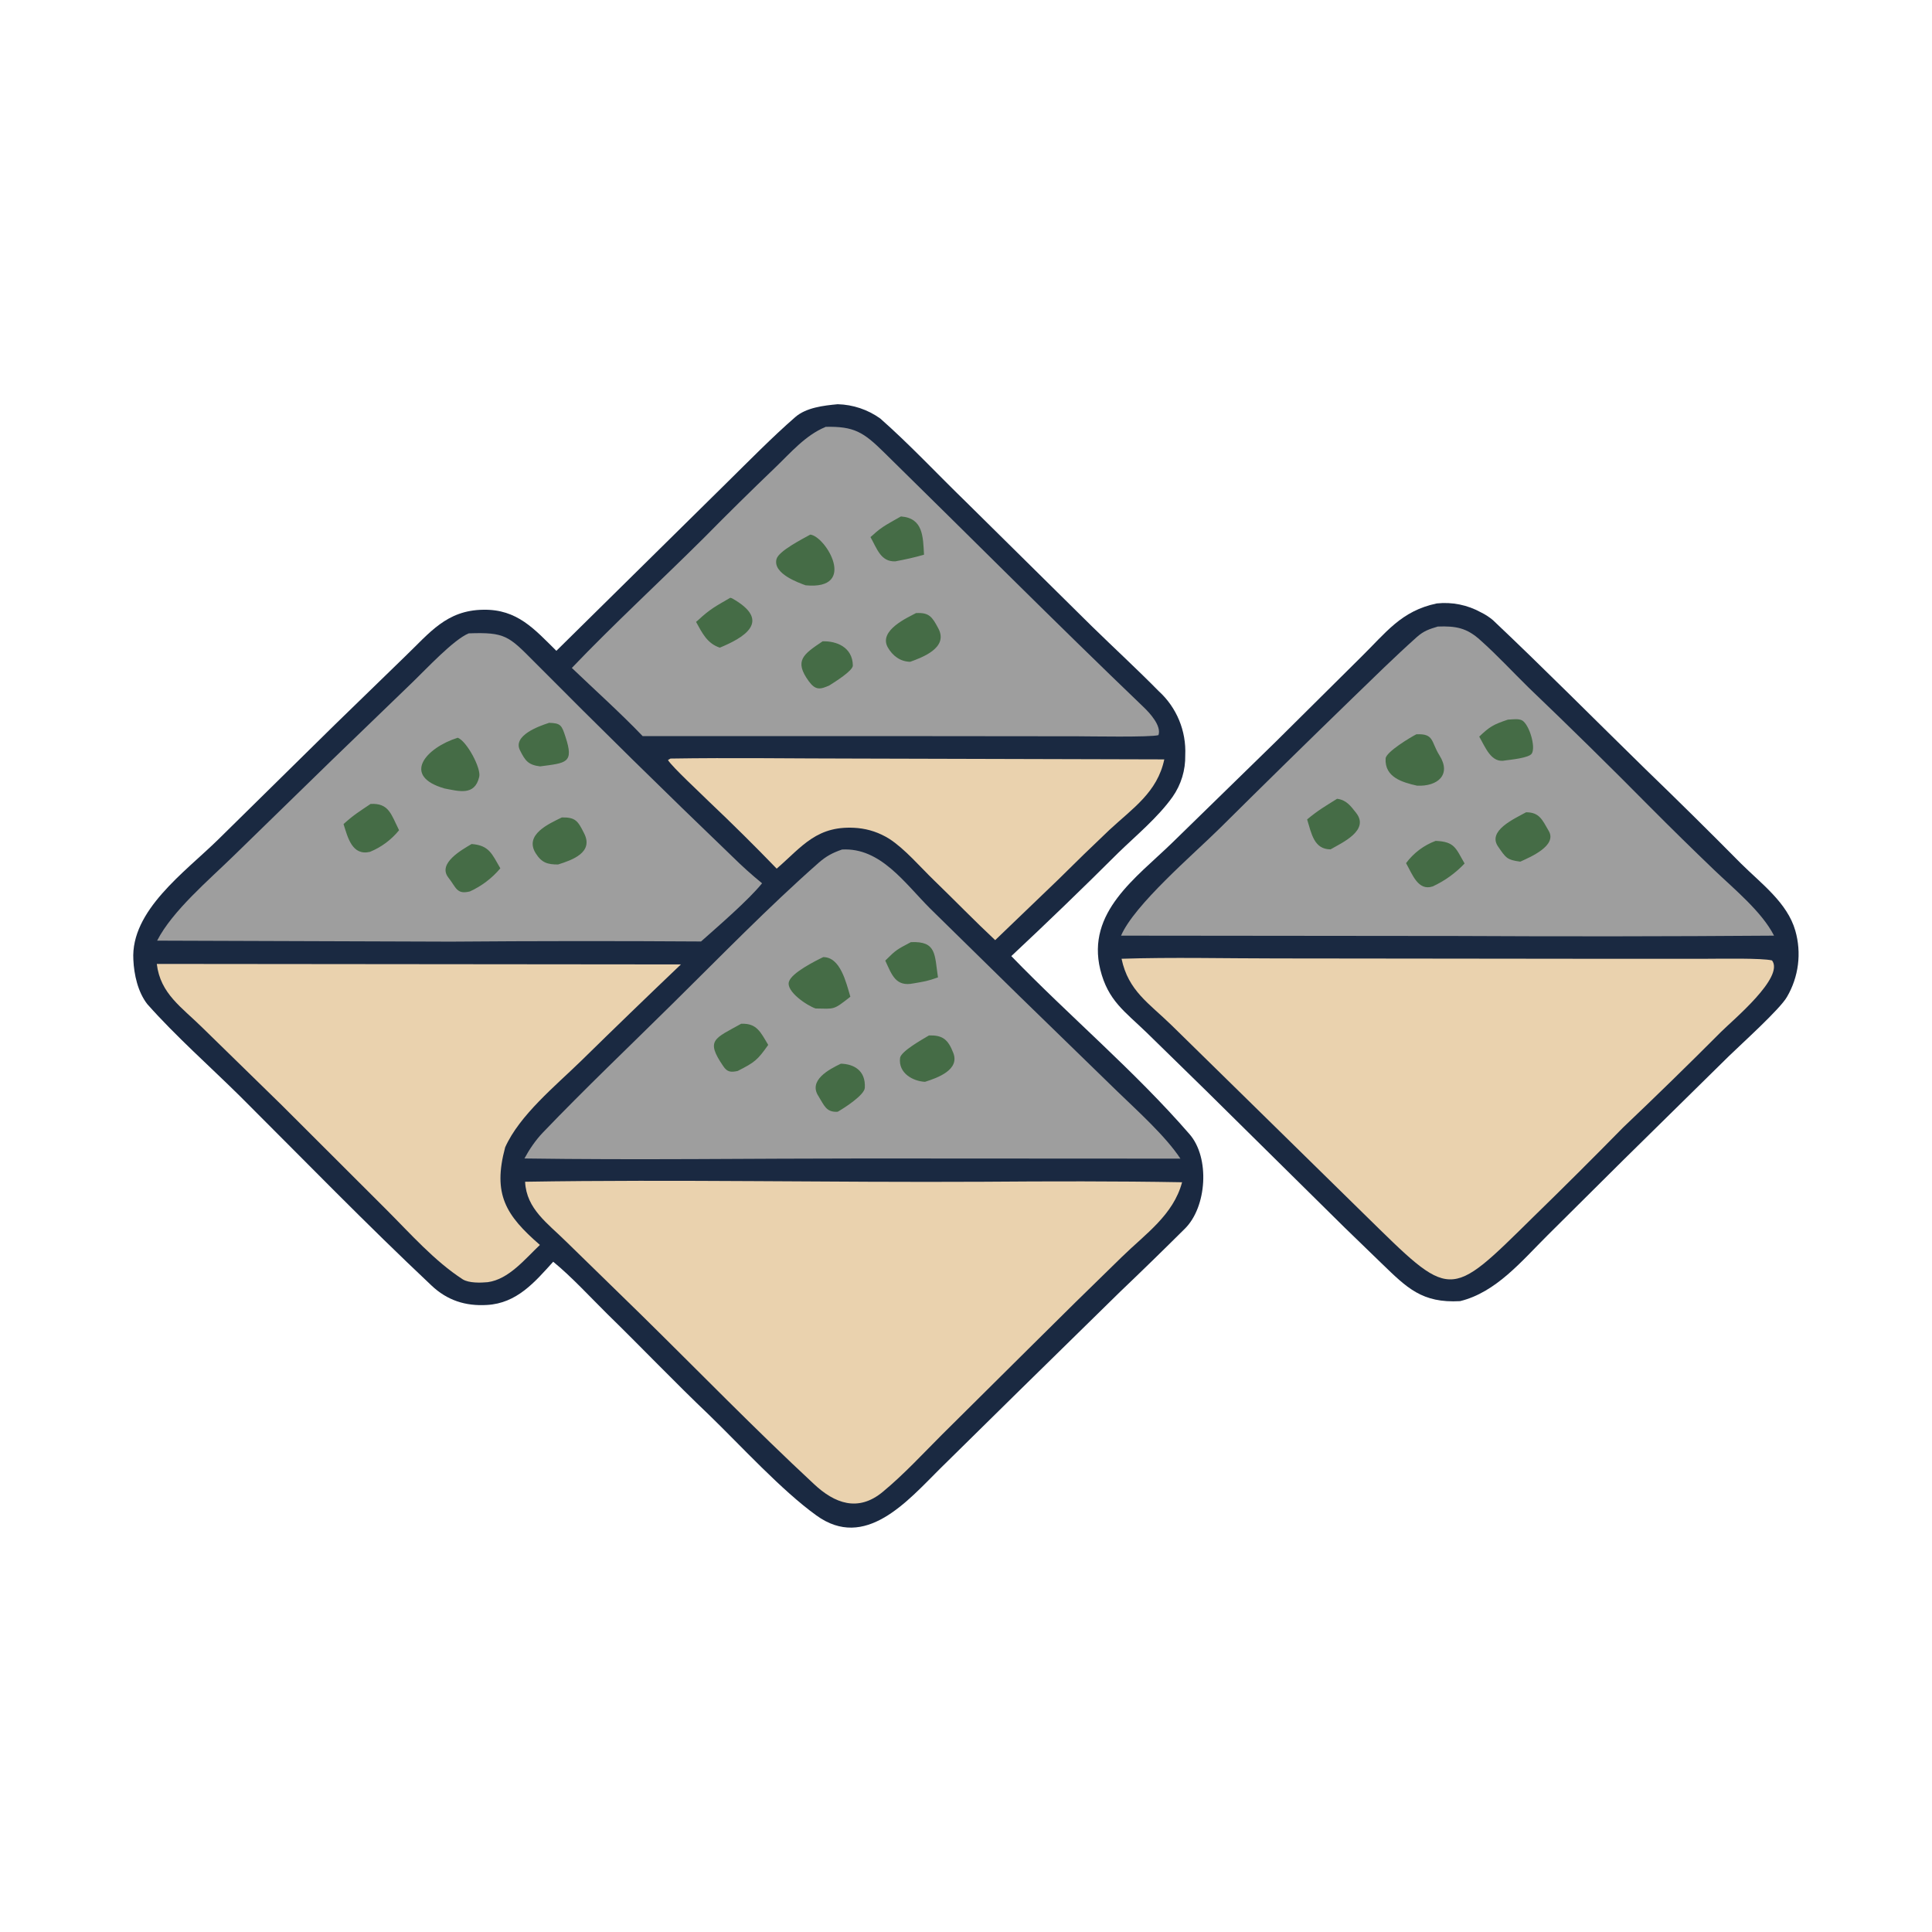
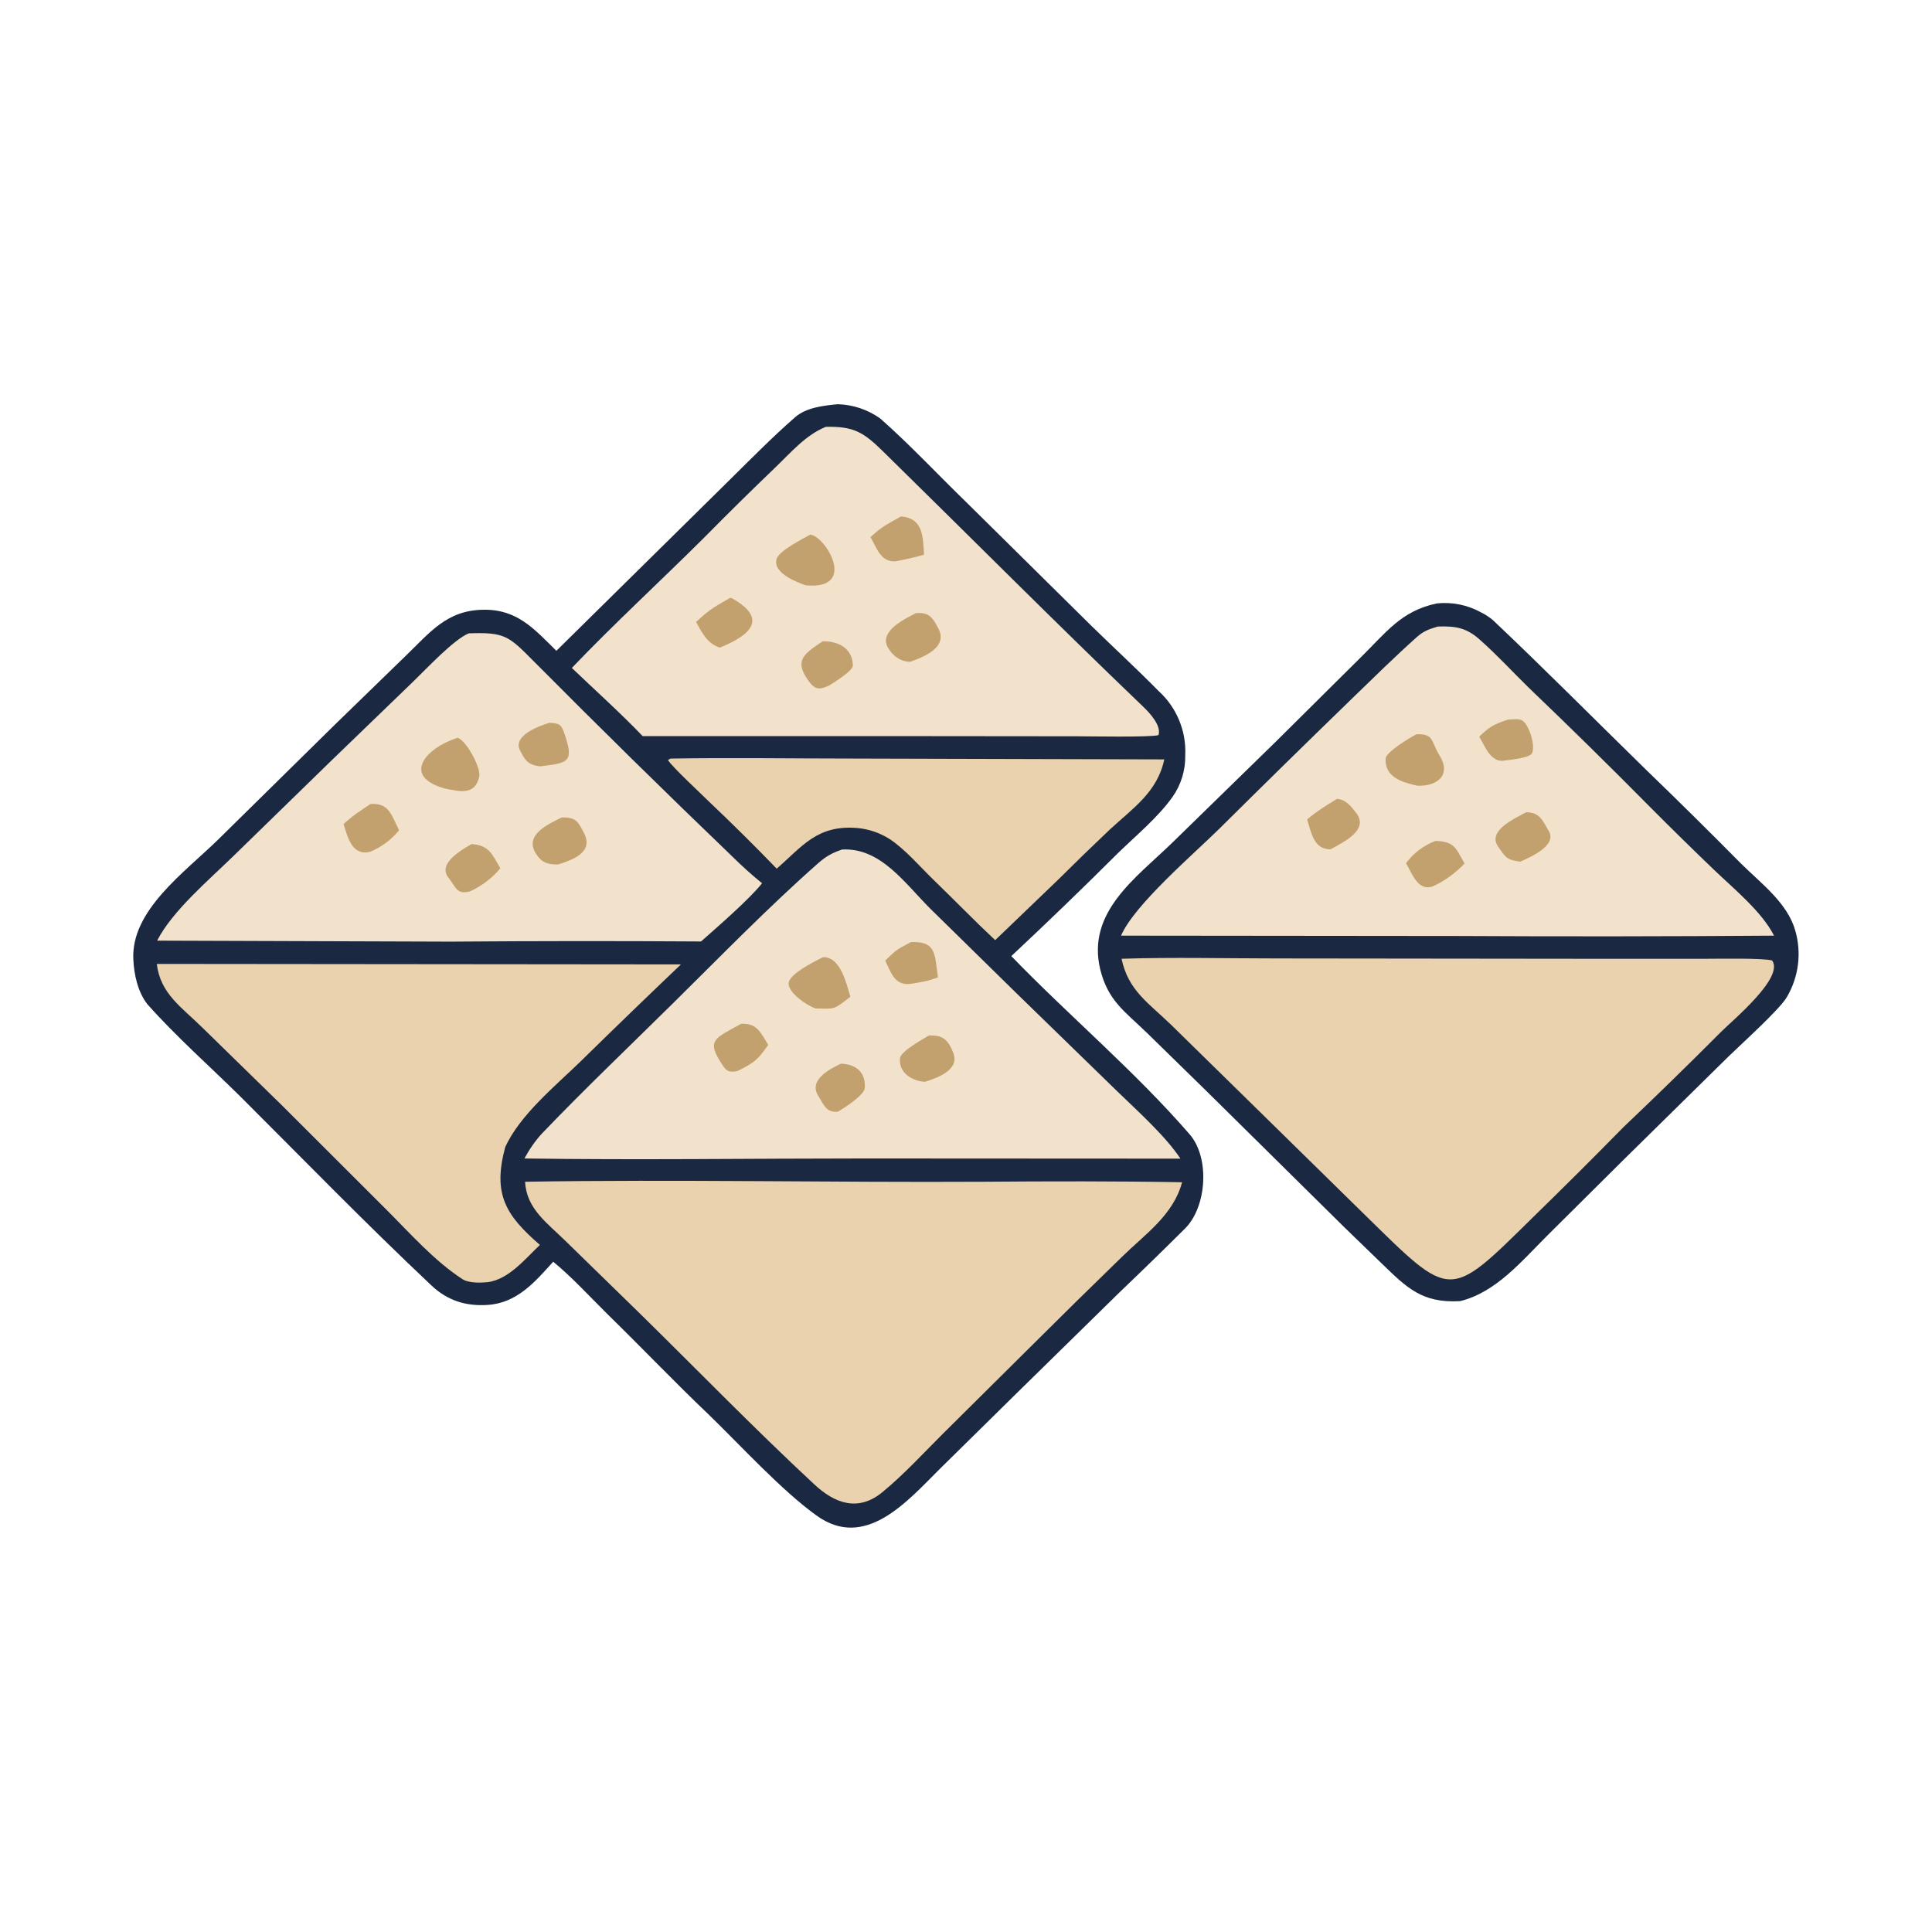
<svg xmlns="http://www.w3.org/2000/svg" width="512" height="512" viewBox="439.8 434.3 1161.9 1161.9">
  <path fill="#1A2941" d="M943.6 677.4a46 46 0 0 1 25.6 8.6c17.6 15.5 34.7 33.8 51.5 50.1l75.8 74.9c13.3 13 27 25.6 40.1 38.9a49 49 0 0 1 16 38.6 42 42 0 0 1-7.6 25c-8.8 12.4-21.9 23.2-32.8 33.8q-31.6 31.5-64.2 62c34.8 36 74.3 69.2 107.1 107 12.5 14.2 10.5 44-2.8 57q-19.3 19.2-39 38l-62 60.8-46.2 45.5c-19.7 19.6-45 49.3-74.3 28.1-21-15.1-45.6-42.1-64.6-60.5-20.7-19.7-40.7-40.7-61.2-60.7-10.4-10.3-21.3-22.2-32.5-31.4-11.1 12.3-21.9 25-39.8 26-13 .8-24-2.8-33.4-11.7-39.3-37-76.8-75.6-115-113.7-18.4-18.2-38.7-36.1-55.9-55.5-5.7-7.3-8-17.8-8.4-26.7-1.7-29.6 31-52.7 50.9-72.2l70.4-69.3 42.2-41c14.7-14.1 24.8-27.7 46.9-28 20.5-.4 30.8 11.7 44 24.7l102.2-100.8c13-12.8 27.7-27.8 41.4-39.7 6.6-5.8 17.1-7 25.6-7.8" />
  <path fill="#EAD2AE" d="M755.6 1145c91.5-1.5 183.7.5 275.4 0 39.7-.3 80-.4 119.7.3-5.3 19.8-22 31-36.3 45q-27.8 27-55.3 54.4l-52.7 52.3c-11.6 11.6-23 24-35.7 34.5-14.8 12.3-29 7-41.5-4.8-35.5-33-69.2-67.7-103.7-101.6l-45.1-44c-11.2-11.1-24-19.7-24.8-36" />
-   <path fill="#9E9E9E" d="M946.2 945.2c23.1-1.3 37.6 20.1 53 35.5l53.5 52.5 59.2 57.6c12 11.6 29 26.9 37.8 40.3l-190.2-.1c-67.7 0-136.8 1-204.3 0 2.9-5.4 6.7-11 11-15.5 25.4-26.5 52-51.8 78.1-77.6 28.8-28.4 57.5-58 87.8-84.7 4.6-4 8.3-6 14.1-8" />
-   <path fill="#456C46" d="M934.9 1009.9c10.3 0 13.7 15.1 16.3 23.8l-.7.6c-9.6 7.5-8.8 6.7-20.2 6.5-4.9-1.6-18-10.2-16-16.2 1.7-5.3 15.6-12.3 20.6-14.7m63.6 47.1c8-.2 11.4 2.2 14.6 10.5 4 10.2-9.4 15-17 17.4-6.9-.3-16.2-5-15-14.4.6-4 13.4-11.1 17.4-13.5m-112.8-7c9.2-.4 11.5 5 16.1 12.7-6.5 9.2-8 10.4-18.4 15.7-4 .8-6.2.8-8.7-3-10.7-15.7-5.3-16.4 11-25.5m59.8 24.1c7.7.2 15 4 14.4 14.5-.2 4.3-12.1 12-16.3 14.4-7 .5-8.2-4-11.6-9.4-6.2-9.5 6.4-16.1 13.5-19.5m42.1-73.1c15.6-.7 14.2 7.5 16.3 21.2-6.4 2.3-8.3 2.5-14.7 3.6-10.7 2.2-13-5-17-13.7 6.7-6.7 7-6.6 15.4-11.1" />
-   <path fill="#9E9E9E" d="M721.7 815.2c21.8-.8 24 1.6 39.1 16.8q59 59.4 119.5 117.5 8.5 8.4 17.8 16c-8 10-26.8 26.2-36.7 35q-75.3-.5-150.6.1l-176.5-.6c9.2-18 31.4-36.7 46.1-51.1l58.5-57 49.3-47.6c7.8-7.5 24.4-25.4 33.5-29.1" />
-   <path fill="#456C46" d="M714.9 877.9c5.5 1.8 14.4 18.5 13.1 23.6-2.7 11.6-12.2 8.6-20.8 7C681 901 696 884 715 878m62.7 47.9c8.2-.1 9.6 2 13.4 9.6 5.8 11.4-7 16-15.7 18.7-6.3 0-9.8-1-13.4-6.7-7.1-11.3 8-17.8 15.7-21.6m-115.2-8.1c11.2-.7 12.5 6.2 17.3 15.8a44 44 0 0 1-17.5 13c-10.7 2.5-13.3-8.5-15.9-16.7 6.2-5.6 9.4-7.5 16.1-12m61 24c10.5.8 12.2 6 17.2 14.6a52 52 0 0 1-18.3 13.9c-8 2-8.2-2.3-13-8.4-6.6-8.5 8.3-16.7 14-20.1m46.4-72.9c7.2.2 7.8 1.3 10.1 8.5 5.2 15.8.5 15.6-15.3 17.7-7.1-.9-8.9-3.3-12.1-9.7-4.4-8.8 11.3-14.5 17.3-16.4" />
-   <path fill="#9E9E9E" d="M936.2 691c17.3-.4 22.9 3.2 35.2 15.3 52 51 103.4 102.7 156 153.1 3.9 3.7 11 11.4 9.1 17-4.8 1.4-42 .7-48.8.7l-102.2-.1H826.3c-13-13.6-28.8-27.8-42.6-41 25-26.2 53.7-52.6 79.6-78.4q21-21.3 42.6-42c9.4-9 18.2-19.5 30.3-24.5" />
-   <path fill="#456C46" d="M927 755.8c9.3.8 29 33.5-2.7 30.5-4.1-1.5-19.9-7-17.5-15.8 1.3-4.8 15.3-11.9 20.3-14.7m63.7 47.2c7.8-.4 9.6 2.2 13.4 9.4 6 11.6-9.9 17.3-17 19.9-6-.1-10.6-3.6-13.5-8.7-5.7-10.2 12.2-18 17-20.6M879 793.8l1 .3c25 14 6.2 24.1-7.3 29.7-7.6-2.5-10.6-8.8-14.3-15.5l1.2-1c7.5-7 11-8.6 19.4-13.5m55.5 26.2c8.2-.3 18 3.4 18.2 14.5.1 3.2-11 10-14.1 12-5.7 2.6-8.4 2.9-12.4-2.5-9-12.4-3.3-16.2 8.3-24m47.2-75.1c13.3 1 13.2 12.2 13.8 23-6.3 1.8-11 2.8-17.3 4-8.7.3-10.9-7.5-14.9-14.6l1.3-1.1c5.7-5.4 10.4-7.5 17-11.3" />
+   <path fill="#F2E2CB" d="M946.2 945.2c23.1-1.3 37.6 20.1 53 35.5l53.5 52.5 59.2 57.6c12 11.6 29 26.9 37.8 40.3l-190.2-.1c-67.7 0-136.8 1-204.3 0 2.9-5.4 6.7-11 11-15.5 25.4-26.5 52-51.8 78.1-77.6 28.8-28.4 57.5-58 87.8-84.7 4.6-4 8.3-6 14.1-8" />
+   <path fill="#C2A16E" d="M934.9 1009.9c10.3 0 13.7 15.1 16.3 23.8l-.7.6c-9.6 7.5-8.8 6.7-20.2 6.5-4.9-1.6-18-10.2-16-16.2 1.7-5.3 15.6-12.3 20.6-14.7m63.6 47.1c8-.2 11.4 2.2 14.6 10.5 4 10.2-9.4 15-17 17.4-6.9-.3-16.2-5-15-14.4.6-4 13.4-11.1 17.4-13.5m-112.8-7c9.2-.4 11.5 5 16.1 12.7-6.5 9.2-8 10.4-18.4 15.7-4 .8-6.2.8-8.7-3-10.7-15.7-5.3-16.4 11-25.5m59.8 24.1c7.7.2 15 4 14.4 14.5-.2 4.3-12.1 12-16.3 14.4-7 .5-8.2-4-11.6-9.4-6.2-9.5 6.4-16.1 13.5-19.5m42.1-73.1c15.6-.7 14.2 7.5 16.3 21.2-6.4 2.3-8.3 2.5-14.7 3.6-10.7 2.2-13-5-17-13.7 6.7-6.7 7-6.6 15.4-11.1" />
+   <path fill="#F2E2CB" d="M721.7 815.2c21.8-.8 24 1.6 39.1 16.8q59 59.4 119.5 117.5 8.5 8.4 17.8 16c-8 10-26.8 26.2-36.7 35q-75.3-.5-150.6.1l-176.5-.6c9.2-18 31.4-36.7 46.1-51.1l58.5-57 49.3-47.6c7.8-7.5 24.4-25.4 33.5-29.1" />
+   <path fill="#C2A16E" d="M714.9 877.9c5.5 1.8 14.4 18.5 13.1 23.6-2.7 11.6-12.2 8.6-20.8 7C681 901 696 884 715 878m62.7 47.9c8.2-.1 9.6 2 13.4 9.6 5.8 11.4-7 16-15.7 18.7-6.3 0-9.8-1-13.4-6.7-7.1-11.3 8-17.8 15.7-21.6m-115.2-8.1c11.2-.7 12.5 6.2 17.3 15.8a44 44 0 0 1-17.5 13c-10.7 2.5-13.3-8.5-15.9-16.7 6.2-5.6 9.4-7.5 16.1-12m61 24c10.5.8 12.2 6 17.2 14.6a52 52 0 0 1-18.3 13.9c-8 2-8.2-2.3-13-8.4-6.6-8.5 8.3-16.7 14-20.1m46.4-72.9c7.2.2 7.8 1.3 10.1 8.5 5.2 15.8.5 15.6-15.3 17.7-7.1-.9-8.9-3.3-12.1-9.7-4.4-8.8 11.3-14.5 17.3-16.4" />
+   <path fill="#F2E2CB" d="M936.2 691c17.3-.4 22.9 3.2 35.2 15.3 52 51 103.4 102.7 156 153.1 3.9 3.7 11 11.4 9.1 17-4.8 1.4-42 .7-48.8.7l-102.2-.1H826.3c-13-13.6-28.8-27.8-42.6-41 25-26.2 53.7-52.6 79.6-78.4q21-21.3 42.6-42c9.4-9 18.2-19.5 30.3-24.5" />
+   <path fill="#C2A16E" d="M927 755.8c9.3.8 29 33.5-2.7 30.5-4.1-1.5-19.9-7-17.5-15.8 1.3-4.8 15.3-11.9 20.3-14.7m63.7 47.2c7.8-.4 9.6 2.2 13.4 9.4 6 11.6-9.9 17.3-17 19.9-6-.1-10.6-3.6-13.5-8.7-5.7-10.2 12.2-18 17-20.6M879 793.8l1 .3c25 14 6.2 24.1-7.3 29.7-7.6-2.5-10.6-8.8-14.3-15.5l1.2-1c7.5-7 11-8.6 19.4-13.5m55.5 26.2c8.2-.3 18 3.4 18.2 14.5.1 3.2-11 10-14.1 12-5.7 2.6-8.4 2.9-12.4-2.5-9-12.4-3.3-16.2 8.3-24m47.2-75.1c13.3 1 13.2 12.2 13.8 23-6.3 1.8-11 2.8-17.3 4-8.7.3-10.9-7.5-14.9-14.6l1.3-1.1c5.7-5.4 10.4-7.5 17-11.3" />
  <path fill="#EAD2AE" d="m534.1 1014 315.2.3a5862 5862 0 0 0-60 58c-15.6 15.2-37 32.6-45.7 52-7.6 28.3.4 40.9 20.9 58.7-9 8.5-18.7 20.7-31.4 22.4-4.2.4-11.3.6-15-1.7-17-11-31.5-27.5-46-42l-62.9-62.8-47.5-46.4c-12.5-12.4-25.5-20.5-27.6-38.5M843 890.5c36.5-.6 74.8 0 111.5 0l185.5.5c-4.2 19.8-18.9 29.3-33 42.4a1769 1769 0 0 0-30.9 30l-37.8 36.3c-12.4-11.6-24.5-24.1-36.8-36-8.1-7.8-17.6-19-27-25q-8.7-5.4-18.8-6.4c-24.5-2.2-33.5 11.2-48.8 24.4q-20-20.7-40.9-40.5c-5-5-21.6-20.3-24.5-24.8z" />
  <path fill="#1A2941" d="M1303.9 797.2a45 45 0 0 1 26.6 5.4q3.9 1.9 7.2 4.7c31 29.3 61.2 59.8 91.7 89.6q29 28 57.5 56.8c12.1 12 27.8 23.5 32.6 40.3a51 51 0 0 1-5 39.8c-4.1 7.3-27.3 28.2-35 35.7L1416 1132l-45.4 45.1c-15.6 15.5-31 34.4-52.7 39.7-22.9 1.3-32-8-47.2-22.7l-22.4-21.7-83-82-35.8-35c-13.3-12.9-23.3-19.2-28-38-8.4-34.6 21.6-55.2 43.2-76.2l62.3-60.8 51.3-50.9c15-14.7 24.1-27.8 45.6-32.3" />
  <path fill="#EAD2AE" d="M1114.3 1010.9c29.8-1 63.3-.2 93.4-.2l180.9.2h77.9c7.7 0 32.9-.5 39 1 7.6 10.1-23.5 35.8-30.7 43q-29 29.1-58.9 57.5-26.6 27.1-53.8 53.6c-51.6 50.8-49 50.3-102-1.6l-69.6-68.3-46-45.1c-13.8-13.5-26.1-20.7-30.2-40.1" />
-   <path fill="#9E9E9E" d="M1304.5 811.1c10.9-.4 17.5.8 25.7 8.3 10.1 9 19.3 19 29 28.5q37 35.4 73 71.8 19 19.1 38.5 37.8c11.9 11.4 28.7 25.1 36 39.5q-95.2.7-190.2.2L1114 997c8-18.6 43.3-48.7 59.3-64.5q39.6-39.3 79.5-78c12.8-12.4 25.9-25.3 39.1-37.1 4.2-3.7 7.3-4.7 12.6-6.3" />
-   <path fill="#456C46" d="M1291.6 875.9c10.8-.5 8.7 4.4 13.9 12.7 7.3 11.6-1.1 18.8-13.5 18.2-8.8-2-19.5-5-18.9-16.3.2-4 15.3-13 18.5-14.6m66 46.9c8 0 9.7 4.5 13.6 11.2 5.3 9-11.5 15.9-17.1 18.5-7.9-1.1-8.5-2-13.3-9-6.7-9.5 9.5-16.7 16.8-20.7m-113.6-8.1c5.5.7 8.1 4.3 11.4 8.5 8.2 10.5-8.5 17.9-15.4 21.9-10 0-11.5-9.6-14.1-18 6.7-5.6 11-8 18-12.4m59.3 25.3c11.4.5 12 4.2 17.4 13.6a62 62 0 0 1-19.2 13.8c-8.8 2.9-12.2-7.3-16-14a39 39 0 0 1 17.8-13.4m43.4-72.9c2.3-.1 6.5-.8 8.7.5 4.3 2.7 8.2 16 5.7 19.9-1.6 2.6-12.7 3.7-15.8 4.1-8.6 2-12.1-8-15.8-14.3 6.4-6.1 8.6-7.3 17.2-10.2" />
+   <path fill="#F2E2CB" d="M1304.5 811.1c10.9-.4 17.5.8 25.7 8.3 10.1 9 19.3 19 29 28.5q37 35.4 73 71.8 19 19.1 38.5 37.8c11.9 11.4 28.7 25.1 36 39.5q-95.2.7-190.2.2L1114 997c8-18.6 43.3-48.7 59.3-64.5q39.6-39.3 79.5-78c12.8-12.4 25.9-25.3 39.1-37.1 4.2-3.7 7.3-4.7 12.6-6.3" />
+   <path fill="#C2A16E" d="M1291.6 875.9c10.8-.5 8.7 4.4 13.9 12.7 7.3 11.6-1.1 18.8-13.5 18.2-8.8-2-19.5-5-18.9-16.3.2-4 15.3-13 18.5-14.6m66 46.9c8 0 9.7 4.5 13.6 11.2 5.3 9-11.5 15.9-17.1 18.5-7.9-1.1-8.5-2-13.3-9-6.7-9.5 9.5-16.7 16.8-20.7m-113.6-8.1c5.5.7 8.1 4.3 11.4 8.5 8.2 10.5-8.5 17.9-15.4 21.9-10 0-11.5-9.6-14.1-18 6.7-5.6 11-8 18-12.4m59.3 25.3c11.4.5 12 4.2 17.4 13.6a62 62 0 0 1-19.2 13.8c-8.8 2.9-12.2-7.3-16-14a39 39 0 0 1 17.8-13.4m43.4-72.9c2.3-.1 6.5-.8 8.7.5 4.3 2.7 8.2 16 5.7 19.9-1.6 2.6-12.7 3.7-15.8 4.1-8.6 2-12.1-8-15.8-14.3 6.4-6.1 8.6-7.3 17.2-10.2" />
</svg>
